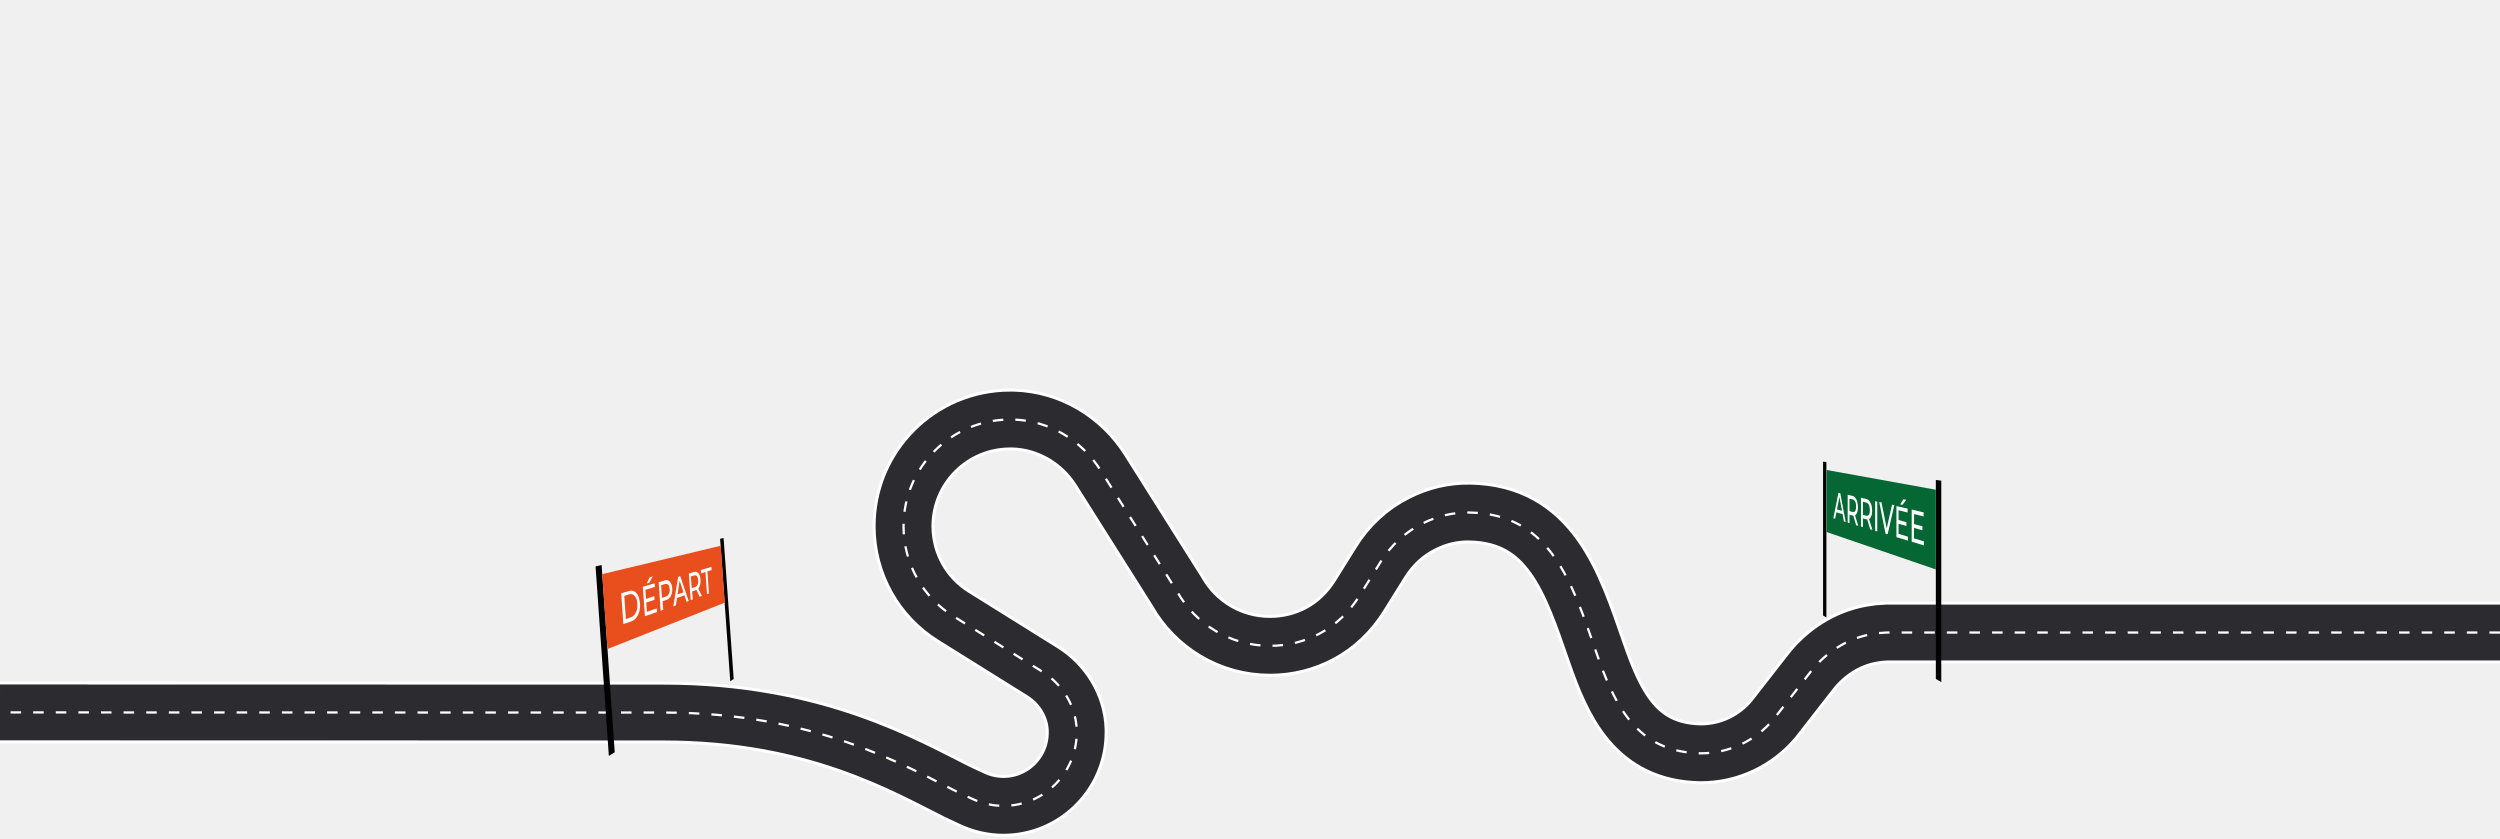
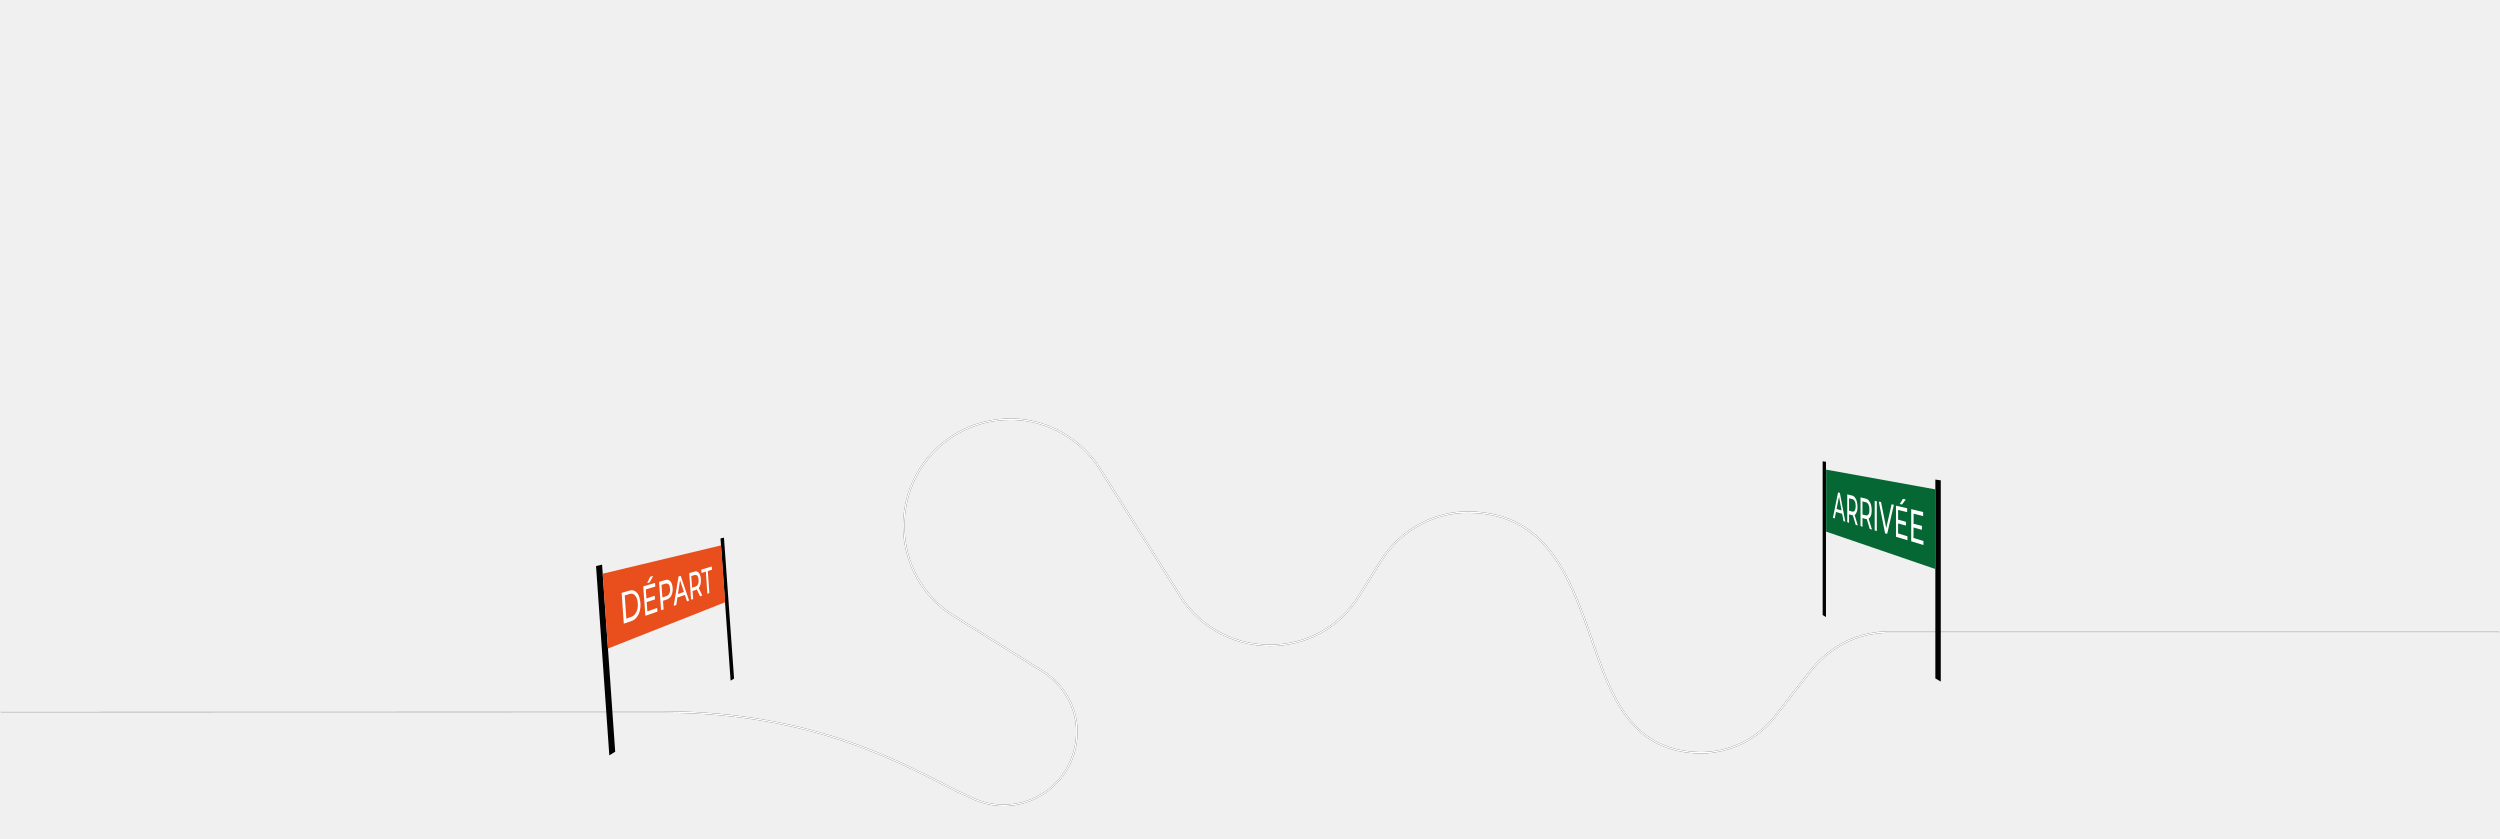
- <svg xmlns="http://www.w3.org/2000/svg" width="1656" height="555.6" fill="none">
-   <g stroke-miterlimit="10">
-     <use href="#X" stroke="#fff" stroke-width="41" />
-     <use href="#X" stroke="#2c2b30" stroke-width="37" />
-     <use href="#X" stroke="#fff" stroke-width="1.5" stroke-dasharray="6.989,7.987" />
+ <svg xmlns="http://www.w3.org/2000/svg" width="1656" height="555.6" viewBox="0 0 1656 556" fill="none">
+   <g strokeMiterlimit="10">
+     <use href="#X" stroke="#fff" strokeWidth="42" />
+     <use href="#X" stroke="#2c2b30" strokeWidth="36" />
+     <use href="#X" stroke="#fff" strokeWidth="1.5" strokeDasharray="6.989,7.987" />
  </g>
  <defs>
    <path id="X" d="M1656 419h-401.4-5.1a65.11 65.11 0 0 0-10 1.1c-15.9 2.9-30 12-40 24.7l-24.8 31.8c-11.6 13.7-28.8 22.4-48.1 22.4-42.8-.7-57.3-32.4-69.3-67.1-15.9-45.7-30.1-91.5-83.9-92.4-11.1-.2-21.7 2.5-31 7.2-11.6 5.7-21.2 14.7-28 25.7L900.3 395c-6.5 10.3-15.3 18.9-26 24.6-9.9 5.3-21.2 8.2-33.1 8.2h0c-26.3 0-49.3-14.4-61.4-35.8L729 311.5c-12.6-20-34.1-32.9-57.8-33.6h-2.1 0c-39 0-70.6 31.6-70.6 70.6h0c0 25.1 13 47.2 32.9 59.6l59 36.8c13.4 8.3 22.3 22.8 22.8 38.6v1.8h0c0 26.8-21.8 48.5-48.5 48.5h0c-7.4 0-14.4-1.7-20.6-4.6l-9.7-4.5c-34.6-17.2-94.3-52.7-194.7-52.7L0 471.9" />
  </defs>
  <path d="M1209.8 409l-2.2-1.3V305.8l2.2.3V409zm76.1 42.8l-3.6-2.1V317.9l3.6.5v133.4z" fill="#020203" />
  <path d="M1282.3 377.2l-72.4-24.8v-41.1l72.4 13.1v52.8z" fill="#056734" />
  <path d="M1214.4 343.3l3.4-16.9 1.2.3 3.6 19.1-1.2-.4-3.2-17.6.5.1-3.1 15.7-1.2-.3zm1.5-4.1l.3-2 4.4 1.3.3 2.2-5-1.5zm8 6.9v-18.4l3.2.8a3.14 3.14 0 0 1 1.9 1.3c.5.7 1 1.5 1.2 2.5a13.61 13.61 0 0 1 .5 3.6c0 1.4-.1 2.5-.5 3.4-.3.9-.7 1.6-1.2 1.9-.5.4-1.2.5-1.9.3l-2.5-.7.5-1.1v6.9l-1.2-.5zm1.2-6.2l-.5-1.5 2.5.7c.8.2 1.4 0 1.8-.7s.6-1.7.6-2.9c0-1.4-.2-2.5-.6-3.2-.4-.9-1-1.3-1.8-1.5l-2.5-.6.5-1.2v10.9zm4.4 8l-2.2-7.4 1.3.3 2.3 7.5-1.4-.4zm3.2.8v-19l3.4.8a3.93 3.93 0 0 1 2.1 1.3c.6.7 1 1.6 1.4 2.6.3 1.1.5 2.4.5 3.8s-.1 2.6-.5 3.5c-.3.9-.8 1.6-1.4 2s-1.3.5-2.1.3l-2.7-.8.6-1.1v7.1l-1.3-.5zm1.3-6.3l-.6-1.5 2.7.7c.8.2 1.5 0 1.9-.7.5-.7.6-1.7.6-3 0-1.4-.2-2.5-.6-3.4-.5-.9-1.1-1.4-1.9-1.6l-2.7-.7.6-1.3v11.5zm4.8 8.2l-2.3-7.7 1.4.4 2.4 7.7-1.5-.4zm3.3 1V332l1.4.3V352l-1.4-.4zm6.9 2l-4.2-21.1 1.5.3 3.9 19.5-.9-.3 4-17.7 1.5.3-4.4 19.2-1.4-.2zm8.6 0l6.2 1.9v2.6l-7.6-2.3v-20.6l7.4 1.7v2.6l-6-1.5v15.6h0zm-.2-9.2l5.4 1.5v2.5l-5.4-1.5v-2.5zm1.3-10.3l2.1-3.4 1.9.4-2.5 3.3-1.5-.3zm9.1 22.5l6.6 2v2.7l-8.1-2.5v-21.3l7.9 1.9v2.7l-6.3-1.6-.1 16.1h0zm-.2-9.5l5.8 1.5v2.6l-5.8-1.6v-2.5z" fill="#fff" />
  <path d="M407.2 498.3l-3.9 2.4-8.8-125.5 4-.9 8.7 124zm78.8-48.5l-2.3 1.4-6.7-94.3 2.3-.5 6.7 93.4z" fill="#020203" />
  <path d="M480.1 399.2l-77.7 30.7-3.5-49.6 78.5-18.8 2.7 37.7z" fill="#e94f1d" />
  <path d="M412.9 413.4l-1.4-20.4 5.2-1.5c1.3-.4 2.5-.3 3.5.3a6.27 6.27 0 0 1 2.5 2.8c.6 1.3 1 2.9 1.2 4.9s0 3.7-.4 5.4-1.1 3-2 4.2a7.29 7.29 0 0 1-3.3 2.5l-5.3 1.8zm1.7-3.3l3.3-1.2c1-.4 1.9-1 2.5-1.9.7-.9 1.2-2 1.5-3.1.3-1.2.4-2.6.3-4.1s-.4-2.7-.9-3.7-1.1-1.7-1.9-2.2c-.8-.4-1.7-.5-2.6-.2l-3.3 1 1.1 15.4zm13.9-4.8l6.5-2.3.2 2.4-8 2.8-1.4-19.5 7.8-2.3.2 2.4-6.3 1.9 1 14.6zm-.8-8.5l5.7-1.9.2 2.4-5.7 1.9-.2-2.4zm.7-10.3l2-4.2 2-.5-2.4 4.3-1.6.4zm9.2 18l-1.3-18.8 4.1-1.2c.9-.3 1.7-.3 2.4.1.7.3 1.2.9 1.7 1.8.4.9.7 2 .8 3.2.1 1.3 0 2.5-.3 3.6s-.7 2-1.3 2.6c-.6.7-1.3 1.3-2.3 1.6l-3.2 1.1.6-1.5.5 7-1.7.5zm1-7.1l-.8-1.1 3.2-1.1c1-.3 1.7-.9 2.1-1.8s.6-2 .5-3.2c-.1-1.3-.4-2.3-.9-2.8-.6-.6-1.3-.7-2.3-.5l-3.2 1 .6-1.5.8 11zm7.4 4.2l3.2-19.5 1.4-.4 5.6 16.4-1.4.5-5-15.2.6-.2-2.7 17.8-1.7.6zm1.6-5.2l.3-2.3 5.4-1.9.6 2-6.3 2.2zm9.9 1.1l-1.2-17.6 3.5-1c.8-.3 1.5-.2 2.1.2.6.3 1.1.9 1.4 1.7.4.8.6 1.9.7 3 .1 1.2 0 2.4-.2 3.3-.3 1-.6 1.9-1.1 2.5-.5.7-1.2 1.1-2 1.4l-2.8 1 .5-1.4.5 6.5-1.4.4zm.8-6.7l-.7-1 2.7-.9a3.14 3.14 0 0 0 1.8-1.6c.4-.8.5-1.9.4-3-.1-1.2-.4-2.2-.8-2.6-.5-.6-1.1-.7-2-.5l-2.7.8.5-1.4.8 10.2zm5.2 4.5l-2.6-5.5 1.4-.5 2.6 5.4-1.4.6zm4.8-1.7l-1-14.7-2.9.9-.2-2.2 7-2.1.2 2.1-2.8.9 1 14.6-1.3.5z" fill="#fff" />
</svg>
